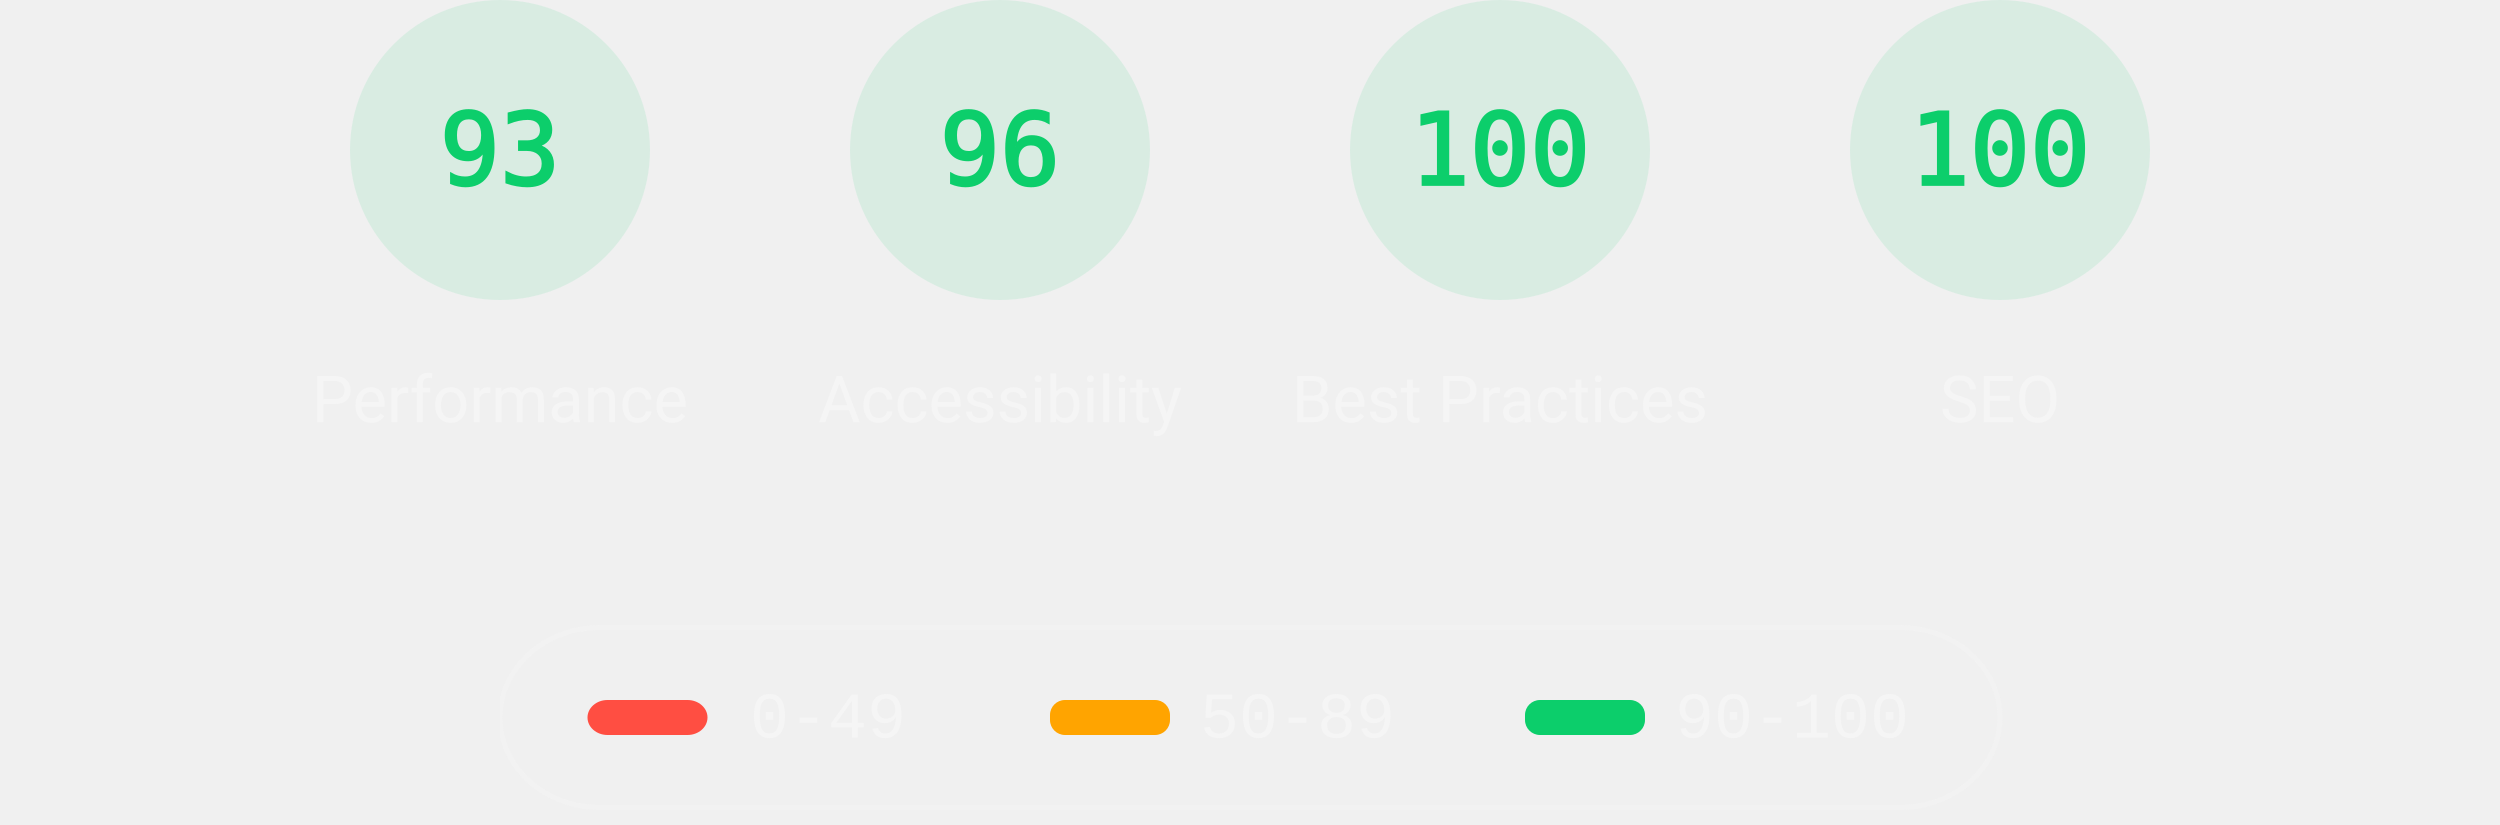
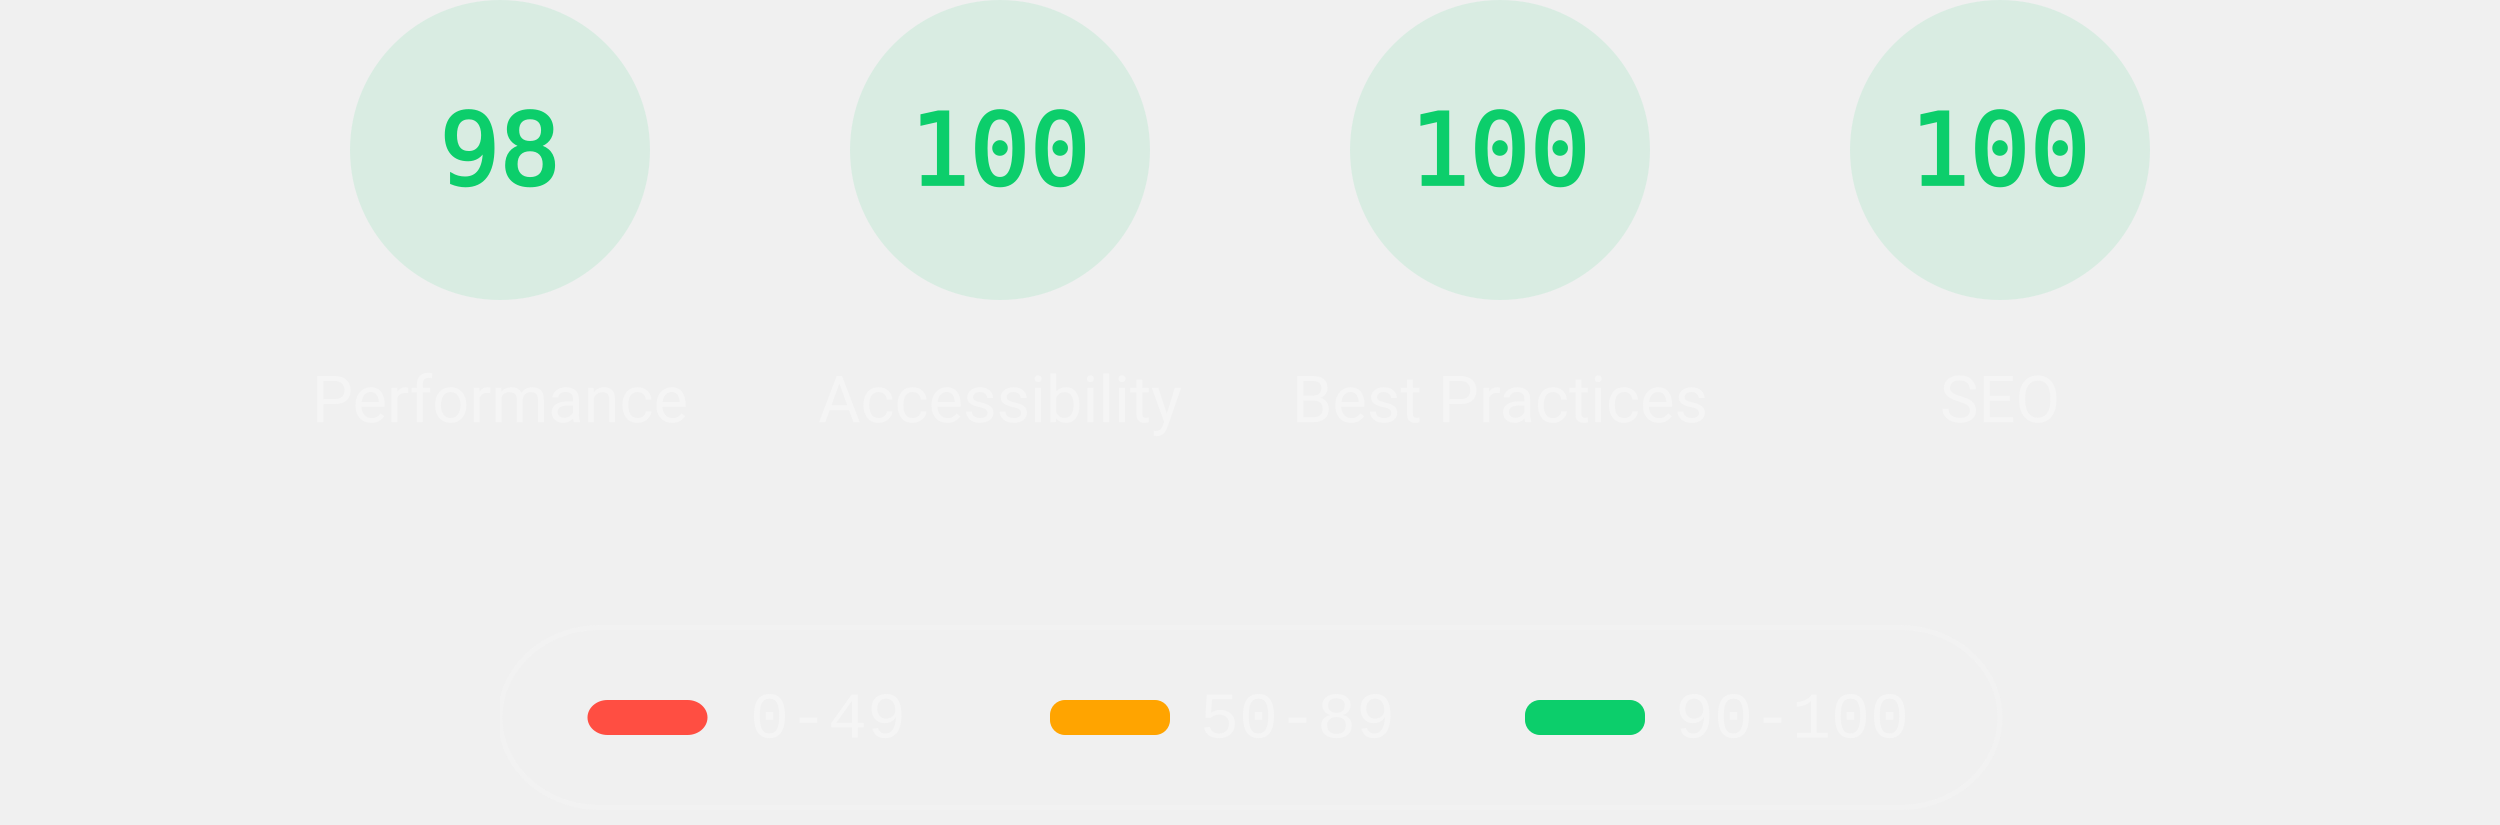
<svg xmlns="http://www.w3.org/2000/svg" class="theme--dark" fill="none" width="1000" height="330">
  <style>
			.gauge-base {
				opacity: 0.1
			}

			.gauge-arc {
				fill: none;
				animation-delay: 250ms;
				stroke-linecap: round;
				transform: rotate(-90deg);
				transform-origin: 100px 60px;
				animation: load-gauge 1s ease forwards
			}

			.guage-text {
				font-size: 40px;
				font-family: monospace;
				text-align: center
			}

			.guage-red {
				color: #ff4e42;
				fill: #ff4e42;
				stroke: #ff4e42
			}
			.guage-orange {
				color: #ffa400;
				fill: #ffa400;
				stroke: #ffa400
			}
			.guage-green {
				color: #0cce6b;
				fill: #0cce6b;
				stroke: #0cce6b
			}
			.theme--agnostic .guage-undefined {
				color: #5c5c5c;
				fill: #5c5c5c;
				stroke: #5c5c5c
			}
			.theme--light .guage-undefined {
				color: #1e1e1e;
				fill: #1e1e1e;
				stroke: #1e1e1e
			}
			.theme--dark .guage-undefined {
				color: #f5f5f5;
				fill: #f5f5f5;
				stroke: #f5f5f5
			}

			.guage-title {
				stroke: none;
				font-size: 26px;
				line-height: 26px;
				font-family: Roboto, Halvetica, Arial, sans-serif
			}
			.metric.guage-title {
				font-family: 'Courier New', Courier, monospace
			}
			.theme--agnostic .guage-title {
				color: #737373;
				fill: #737373
			}
			.theme--light .guage-title {
				color: #212121;
				fill: #212121
			}
			.theme--dark .guage-title {
				color: #f5f5f5;
				fill: #f5f5f5
			}

			@keyframes load-gauge {
				from {
					stroke-dasharray: 0 352.858
				}
			}
			.lh-gauge--pwa__disc {
				fill: #e0e0e0
			}
			.lh-gauge--pwa__logo {
				position: relative;
				fill: #b0b0b0
			}
			.lh-gauge--pwa__invisible {
				display: none
			}
			.lh-gauge--pwa__visible {
				display: inline
			}
			.guage-invisible {
				display: none
			}
			.lh-gauge--pwa__logo--primary-color {
				fill: #304ffe
			}
			.theme--agnostic .lh-gauge--pwa__logo--secondary-color {
				fill: #787878
			}
			.theme--light .lh-gauge--pwa__logo--secondary-color {
				fill: #3d3d3d
			}
			.theme--dark .lh-gauge--pwa__logo--secondary-color {
				fill: #d8b6b6
			}
			.theme--light #svg_2 {
				stroke: #00000022
			}
			.theme--agnostic #svg_2 {
				stroke: #616161
			}
			.theme--light #svg_2 {
				stroke: #00000022
			}
			.theme--dark #svg_2 {
				stroke: #f5f5f566
			}
		</style>
  <svg class="guage-div guage-perf guage-green" viewBox="0 0 200 200" width="200" height="200" x="100" y="0">
    <circle class="gauge-base" r="56" cx="100" cy="60" stroke-width="8" />
-     <circle class="gauge-arc guage-arc-1" r="56" cx="100" cy="60" stroke-width="8" style="stroke-dasharray: 327.228, 351.858;" />
-     <text class="guage-text" x="100px" y="60px" alignment-baseline="central" dominant-baseline="central" text-anchor="middle">93</text>
+     <circle class="gauge-arc guage-arc-1" r="56" cx="100" cy="60" stroke-width="8" style="stroke-dasharray: 344.821, 351.858;" />
+     <text class="guage-text" x="100px" y="60px" alignment-baseline="central" dominant-baseline="central" text-anchor="middle">98</text>
    <text class="guage-title" x="100px" y="160px" alignment-baseline="central" dominant-baseline="central" text-anchor="middle">Performance</text>
  </svg>
  <svg class="guage-div guage-acc guage-green" viewBox="0 0 200 200" width="200" height="200" x="300" y="0">
    <circle class="gauge-base" r="56" cx="100" cy="60" stroke-width="8" />
-     <circle class="gauge-arc guage-arc-2" r="56" cx="100" cy="60" stroke-width="8" style="stroke-dasharray: 337.784, 351.858;" />
-     <text class="guage-text" x="100px" y="60px" alignment-baseline="central" dominant-baseline="central" text-anchor="middle">96</text>
+     <circle class="gauge-arc guage-arc-2" r="56" cx="100" cy="60" stroke-width="8" style="stroke-dasharray: 351.858, 351.858;" />
+     <text class="guage-text" x="100px" y="60px" alignment-baseline="central" dominant-baseline="central" text-anchor="middle">100</text>
    <text class="guage-title" x="100px" y="160px" alignment-baseline="central" dominant-baseline="central" text-anchor="middle">Accessibility</text>
  </svg>
  <svg class="guage-div guage-best guage-green" viewBox="0 0 200 200" width="200" height="200" x="500" y="0">
    <circle class="gauge-base" r="56" cx="100" cy="60" stroke-width="8" />
    <circle class="gauge-arc guage-arc-3" r="56" cx="100" cy="60" stroke-width="8" style="stroke-dasharray: 351.858, 351.858;" />
    <text class="guage-text" x="100px" y="60px" alignment-baseline="central" dominant-baseline="central" text-anchor="middle">100</text>
    <text class="guage-title" x="100px" y="160px" alignment-baseline="central" dominant-baseline="central" text-anchor="middle">Best Practices</text>
  </svg>
  <svg class="guage-div guage-seo guage-green" viewBox="0 0 200 200" width="200" height="200" x="700" y="0">
    <circle class="gauge-base" r="56" cx="100" cy="60" stroke-width="8" />
    <circle class="gauge-arc guage-arc-4" r="56" cx="100" cy="60" stroke-width="8" style="stroke-dasharray: 351.858, 351.858;" />
    <text class="guage-text" x="100px" y="60px" alignment-baseline="central" dominant-baseline="central" text-anchor="middle">100</text>
    <text class="guage-title" x="100px" y="160px" alignment-baseline="central" dominant-baseline="central" text-anchor="middle">SEO</text>
  </svg>
  <svg class="guage-div guage-pwa guage-invisible" viewBox="0 0 200 200" width="200" height="200" x="900" y="0">
    <svg viewBox="0 0 60 60" width="112" height="112" x="44" y="4">
      <defs>
        <linearGradient id="lh-gauge--pwa__check-circle__gradient-0" x1="50%" y1="0%" x2="50%" y2="100%">
          <stop stop-color="#00C852" offset="0%" />
          <stop stop-color="#009688" offset="100%" />
        </linearGradient>
        <linearGradient id="lh-gauge--pwa__installable__shadow-gradient-0" x1="76.056%" x2="24.111%" y1="82.995%" y2="24.735%">
          <stop stop-color="#A5D6A7" offset="0%" />
          <stop stop-color="#80CBC4" offset="100%" />
        </linearGradient>
        <linearGradient id="lh-gauge--pwa__fast-reliable__shadow-gradient-0" x1="76.056%" y1="82.995%" x2="25.678%" y2="26.493%">
          <stop stop-color="#64B5F6" offset="0%" />
          <stop stop-color="#2979FF" offset="100%" />
        </linearGradient>
        <g id="lh-gauge--pwa__fast-reliable-badge-0">
          <circle fill="#FFFFFF" cx="10" cy="10" r="10" />
          <path fill="#304FFE" d="M10 3.58l5.25 2.34v3.5c0 3.23-2.24 6.26-5.25 7-3.01-.74-5.25-3.77-5.25-7v-3.5L10 3.58zm-.47 10.74l2.76-4.83.03-.07c.04-.08 0-.24-.22-.24h-1.64l.47-3.26h-.47l-2.7 4.77c-.02.01.05-.1-.04.05-.09.16-.1.31.18.31h1.63l-.47 3.27h.47z" />
        </g>
        <g id="lh-gauge--pwa__installable-badge-0">
          <circle fill="#FFFFFF" cx="10" cy="10" r="10" />
          <path fill="#009688" d="M10 4.167A5.835 5.835 0 0 0 4.167 10 5.835 5.835 0 0 0 10 15.833 5.835 5.835 0 0 0 15.833 10 5.835 5.835 0 0 0 10 4.167zm2.917 6.416h-2.334v2.334H9.417v-2.334H7.083V9.417h2.334V7.083h1.166v2.334h2.334v1.166z" />
        </g>
      </defs>
      <g stroke="none" fill-rule="nonzero">
        <circle class="lh-gauge--pwa__disc" cx="30" cy="30" r="30" />
        <g class="lh-gauge--pwa__logo">
          <path d="M35.66 19.39l.7-1.75h2L37.4 15 38.6 12l3.4 9h-2.51l-.58-1.61z" />
          <path d="M33.52 21l3.65-9h-2.42l-2.5 5.82L30.5 12h-1.86l-1.9 5.82-1.35-2.65-1.21 3.72L25.4 21h2.38l1.72-5.2 1.64 5.2z" />
          <path fill-rule="nonzero" d="M20.3 17.91h1.48c.45 0 .85-.05 1.2-.15l.39-1.18 1.07-3.3a2.64 2.64 0 0 0-.28-.37c-.55-.6-1.36-.91-2.42-.91H18v9h2.3V17.9zm1.96-3.84c.22.22.33.5.33.87 0 .36-.1.65-.29.87-.2.23-.59.35-1.15.35h-.86v-2.41h.87c.52 0 .89.1 1.1.32z" />
        </g>
        <rect class="lh-gauge--pwa__component lh-gauge--pwa__na-line lh-gauge--pwa__invisible" fill="#FFFFFF" x="20" y="32" width="20" height="4" rx="2" />
        <g class="lh-gauge--pwa__component lh-gauge--pwa__fast-reliable-badge lh-gauge--pwa__invisible" transform="translate(20, 29)">
          <path fill="url(#lh-gauge--pwa__fast-reliable__shadow-gradient-0)" d="M33.63 19.49A30 30 0 0 1 16.2 30.36L3 17.14 17.14 3l16.49 16.49z" />
          <use href="#lh-gauge--pwa__fast-reliable-badge-0" />
        </g>
        <g class="lh-gauge--pwa__component lh-gauge--pwa__installable-badge lh-gauge--pwa__invisible" transform="translate(20, 29)">
          <path fill="url(#lh-gauge--pwa__installable__shadow-gradient-0)" d="M33.629 19.487c-4.272 5.453-10.391 9.39-17.415 10.869L3 17.142 17.142 3 33.63 19.487z" />
          <use href="#lh-gauge--pwa__installable-badge-0" />
        </g>
        <g class="lh-gauge--pwa__component lh-gauge--pwa__fast-reliable-installable-badges lh-gauge--pwa__invisible">
          <g transform="translate(8, 29)">
            <path fill="url(#lh-gauge--pwa__fast-reliable__shadow-gradient-0)" d="M16.321 30.463L3 17.143 17.142 3l22.365 22.365A29.864 29.864 0 0 1 22 31c-1.942 0-3.84-.184-5.679-.537z" />
            <use href="#lh-gauge--pwa__fast-reliable-badge-0" />
          </g>
          <g transform="translate(32, 29)">
            <path fill="url(#lh-gauge--pwa__installable__shadow-gradient-0)" d="M25.982 11.84a30.107 30.107 0 0 1-13.08 15.203L3 17.143 17.142 3l8.84 8.84z" />
            <use href="#lh-gauge--pwa__installable-badge-0" />
          </g>
        </g>
        <g class="lh-gauge--pwa__component lh-gauge--pwa__check-circle lh-gauge--pwa__invisible" transform="translate(18, 28)">
          <circle fill="#FFFFFF" cx="12" cy="12" r="12" />
          <path fill="url(#lh-gauge--pwa__check-circle__gradient-0)" d="M12 2a10 10 0 1 0 0 20 10 10 0 0 0 0-20zm-2 15l-5-5 1.41-1.41L10 14.17l7.59-7.59L19 8l-9 9z" />
        </g>
      </g>
    </svg>
    <text class="guage-title" y="160px" alignment-baseline="central" dominant-baseline="central" text-anchor="middle">
      <tspan x="100px" dy="-6px">Progressive</tspan>
      <tspan x="100px" dy="30px">Web App</tspan>
    </text>
  </svg>
  <svg width="604" height="76" x="200" y="250">
    <g>
      <rect fill="none" id="canvas_background" height="80" width="604" y="-1" x="-1" />
      <g display="none" overflow="visible" y="0" x="0" height="100%" width="100%" id="canvasGrid">
        <rect fill="url(#gridpattern)" stroke-width="0" y="0" x="0" height="100%" width="100%" />
      </g>
    </g>
    <g>
      <rect fill-opacity="0" stroke-width="2" rx="40" id="svg_2" height="72" width="600" y="1" x="0" fill="#000000" />
      <rect stroke="#000" rx="8" id="svg_3" height="14" width="48" y="30" x="35" stroke-opacity="null" stroke-width="0" fill="#ff4e42" />
      <rect stroke="#000" rx="6" id="svg_4" height="14" width="48" y="30" x="220" stroke-opacity="null" stroke-width="0" fill="#ffa400" />
      <rect stroke="#000" rx="6" id="svg_5" height="14" width="48" y="30" x="410" stroke-opacity="null" stroke-width="0" fill="#0cce6b" />
      <text class="metric guage-title" xml:space="preserve" text-anchor="start" font-size="26" id="svg_6" y="45" x="100" stroke-opacity="null" stroke-width="0" stroke="#000">0-49</text>
      <text class="metric guage-title" xml:space="preserve" text-anchor="start" font-size="26" id="svg_7" y="45" x="280" stroke-opacity="null" stroke-width="0" stroke="#000">50-89</text>
      <text class="metric guage-title" xml:space="preserve" text-anchor="start" font-size="26" id="svg_8" y="45" x="470" stroke-opacity="null" stroke-width="0" stroke="#000">90-100</text>
    </g>
  </svg>
</svg>
